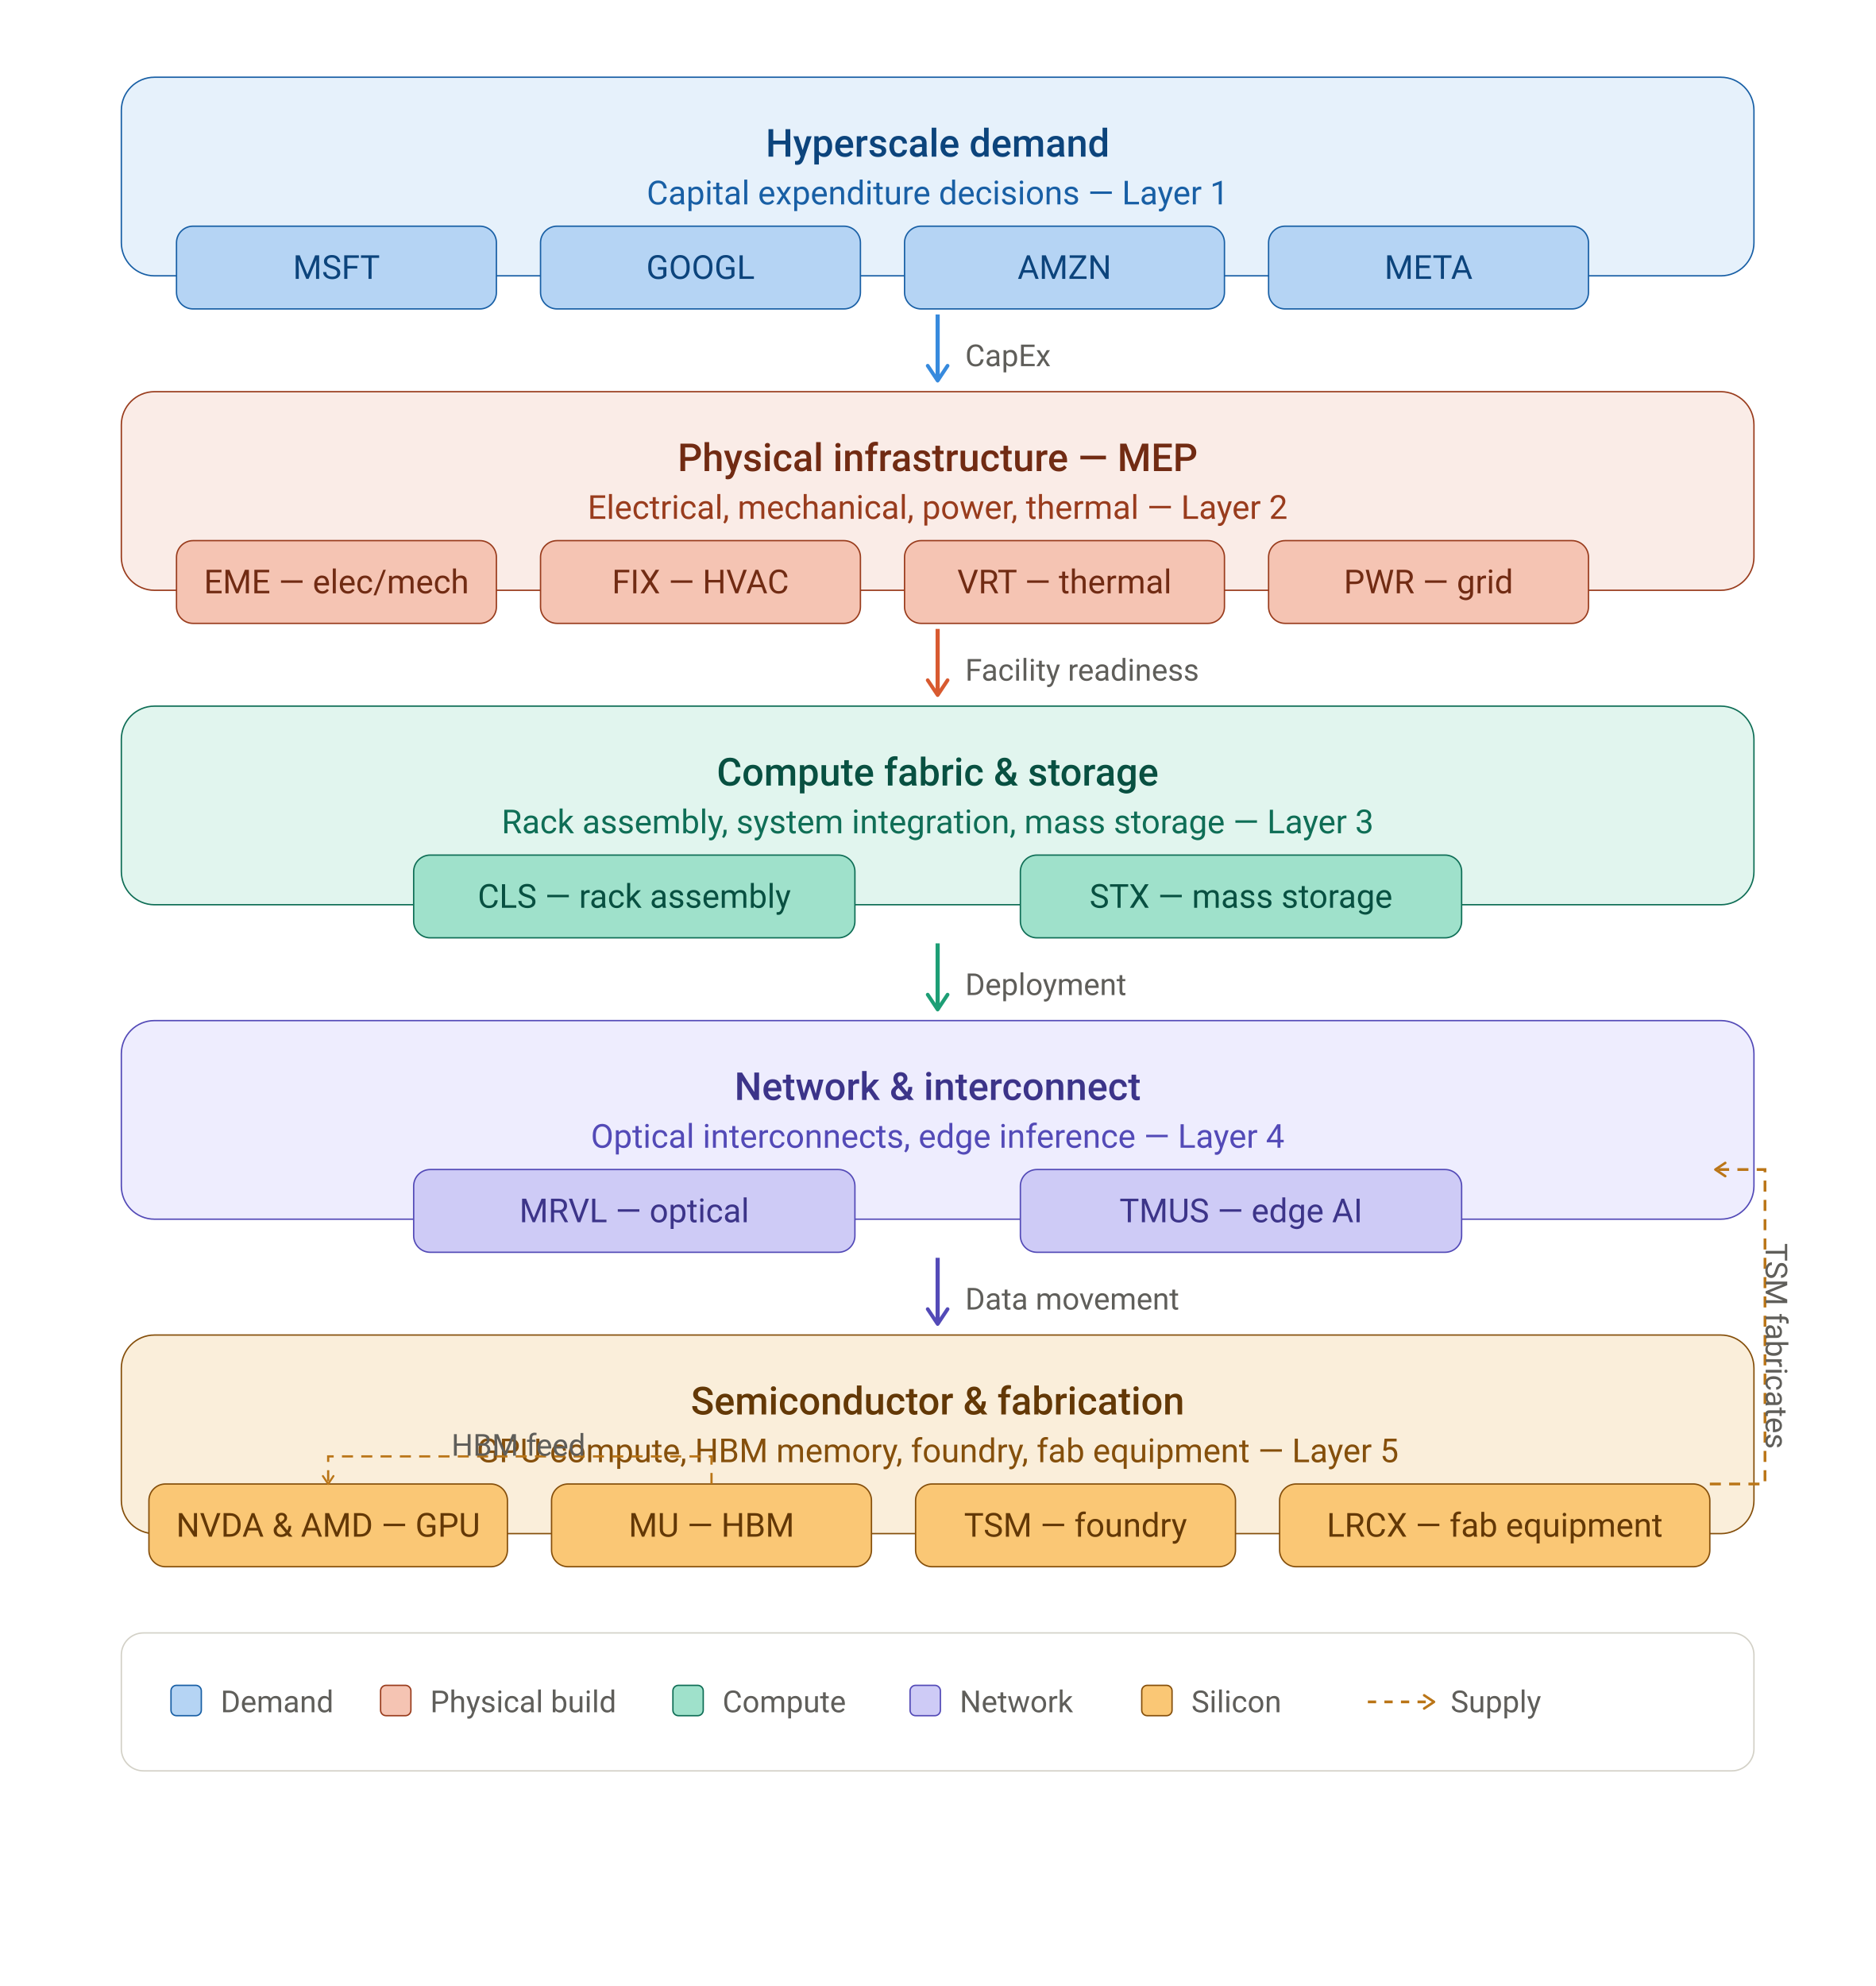
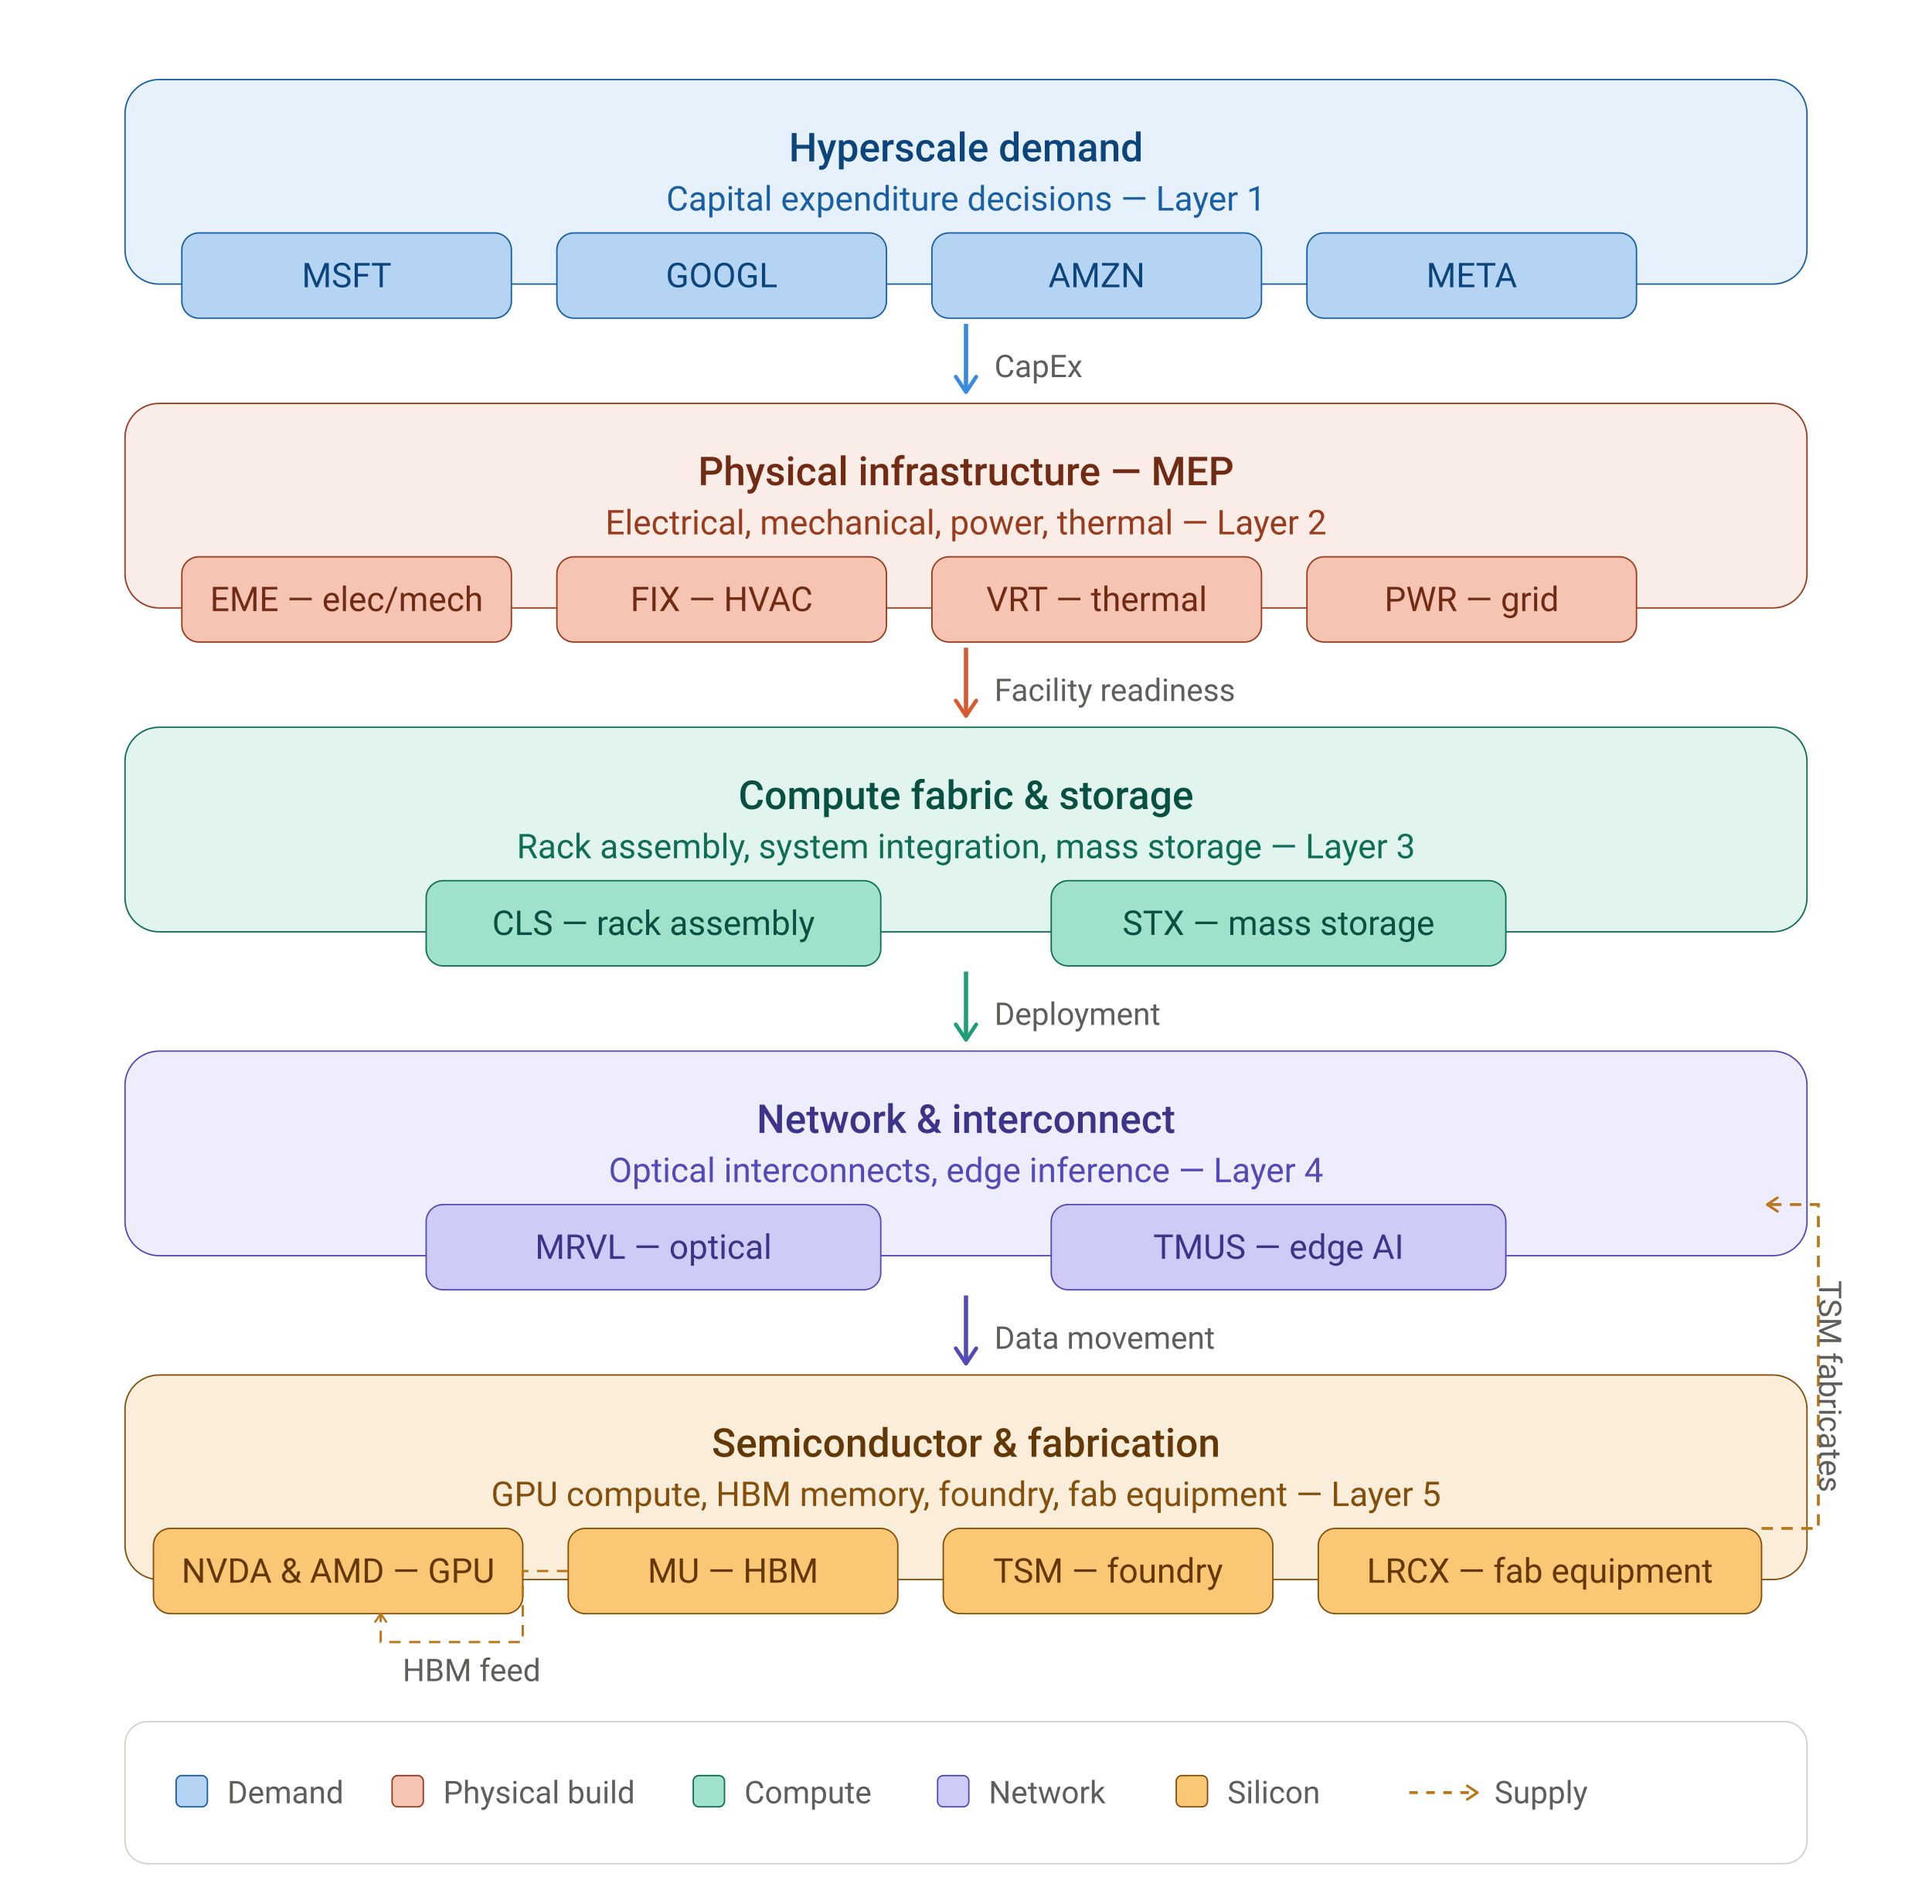
- <svg xmlns="http://www.w3.org/2000/svg" width="100%" viewBox="0 0 680 720" role="img">
+ <svg xmlns="http://www.w3.org/2000/svg" width="100%" viewBox="0 0 680 670" role="img">
  <defs>
    <marker id="arrow" viewBox="0 0 10 10" refX="8" refY="5" markerWidth="6" markerHeight="6" orient="auto-start-reverse">
      <path d="M2 1L8 5L2 9" fill="none" stroke="context-stroke" stroke-width="1.5" stroke-linecap="round" stroke-linejoin="round" />
    </marker>
    <style>
      text { font-family: -apple-system, BlinkMacSystemFont, "Segoe UI", Roboto, sans-serif; }
      .th { font-size: 14px; font-weight: 500; fill: #0C447C; }
      .ts { font-size: 12px; font-weight: 400; fill: #185FA5; }
      .lbl { font-size: 11px; font-weight: 400; fill: #5F5E5A; }
      .layer-bg-blue  { fill: #E6F1FB; stroke: #185FA5; }
      .layer-bg-coral { fill: #FAECE7; stroke: #993C1D; }
      .layer-bg-teal  { fill: #E1F5EE; stroke: #0F6E56; }
      .layer-bg-purple{ fill: #EEEDFE; stroke: #534AB7; }
      .layer-bg-amber { fill: #FAEEDA; stroke: #854F0B; }
      .node-blue   { fill: #B5D4F4; stroke: #185FA5; }
      .node-coral  { fill: #F5C4B3; stroke: #993C1D; }
      .node-teal   { fill: #9FE1CB; stroke: #0F6E56; }
      .node-purple { fill: #CECBF6; stroke: #534AB7; }
      .node-amber  { fill: #FAC775; stroke: #854F0B; }
      .th-blue   { fill: #0C447C; }
      .ts-blue   { fill: #185FA5; }
      .th-coral  { fill: #712B13; }
      .ts-coral  { fill: #993C1D; }
      .th-teal   { fill: #085041; }
      .ts-teal   { fill: #0F6E56; }
      .th-purple { fill: #3C3489; }
      .ts-purple { fill: #534AB7; }
      .th-amber  { fill: #633806; }
      .ts-amber  { fill: #854F0B; }
      .arr-blue   { stroke: #378ADD; }
      .arr-coral  { stroke: #D85A30; }
      .arr-teal   { stroke: #1D9E75; }
      .arr-purple { stroke: #534AB7; }
      .arr-amber  { stroke: #BA7517; }
      .supply     { stroke: #BA7517; stroke-dasharray: 4 3; }
    </style>
  </defs>
  <rect x="44" y="28" width="592" height="72" rx="12" stroke-width="0.5" class="layer-bg-blue" />
  <text class="th th-blue" x="340" y="52" text-anchor="middle" dominant-baseline="central">Hyperscale demand</text>
  <text class="ts ts-blue" x="340" y="70" text-anchor="middle" dominant-baseline="central">Capital expenditure decisions — Layer 1</text>
  <rect x="64" y="82" width="116" height="30" rx="6" stroke-width="0.5" class="node-blue" />
  <text class="ts th-blue" x="122" y="97" text-anchor="middle" dominant-baseline="central">MSFT</text>
  <rect x="196" y="82" width="116" height="30" rx="6" stroke-width="0.5" class="node-blue" />
  <text class="ts th-blue" x="254" y="97" text-anchor="middle" dominant-baseline="central">GOOGL</text>
  <rect x="328" y="82" width="116" height="30" rx="6" stroke-width="0.5" class="node-blue" />
  <text class="ts th-blue" x="386" y="97" text-anchor="middle" dominant-baseline="central">AMZN</text>
  <rect x="460" y="82" width="116" height="30" rx="6" stroke-width="0.5" class="node-blue" />
  <text class="ts th-blue" x="518" y="97" text-anchor="middle" dominant-baseline="central">META</text>
  <line x1="340" y1="114" x2="340" y2="138" stroke="#378ADD" stroke-width="1.5" marker-end="url(#arrow)" />
  <text class="lbl" x="350" y="129" dominant-baseline="central">CapEx</text>
  <rect x="44" y="142" width="592" height="72" rx="12" stroke-width="0.5" class="layer-bg-coral" />
  <text class="th th-coral" x="340" y="166" text-anchor="middle" dominant-baseline="central">Physical infrastructure — MEP</text>
  <text class="ts ts-coral" x="340" y="184" text-anchor="middle" dominant-baseline="central">Electrical, mechanical, power, thermal — Layer 2</text>
  <rect x="64" y="196" width="116" height="30" rx="6" stroke-width="0.5" class="node-coral" />
  <text class="ts th-coral" x="122" y="211" text-anchor="middle" dominant-baseline="central">EME — elec/mech</text>
  <rect x="196" y="196" width="116" height="30" rx="6" stroke-width="0.5" class="node-coral" />
  <text class="ts th-coral" x="254" y="211" text-anchor="middle" dominant-baseline="central">FIX — HVAC</text>
  <rect x="328" y="196" width="116" height="30" rx="6" stroke-width="0.5" class="node-coral" />
  <text class="ts th-coral" x="386" y="211" text-anchor="middle" dominant-baseline="central">VRT — thermal</text>
  <rect x="460" y="196" width="116" height="30" rx="6" stroke-width="0.5" class="node-coral" />
  <text class="ts th-coral" x="518" y="211" text-anchor="middle" dominant-baseline="central">PWR — grid</text>
  <line x1="340" y1="228" x2="340" y2="252" stroke="#D85A30" stroke-width="1.5" marker-end="url(#arrow)" />
  <text class="lbl" x="350" y="243" dominant-baseline="central">Facility readiness</text>
  <rect x="44" y="256" width="592" height="72" rx="12" stroke-width="0.5" class="layer-bg-teal" />
  <text class="th th-teal" x="340" y="280" text-anchor="middle" dominant-baseline="central">Compute fabric &amp; storage</text>
  <text class="ts ts-teal" x="340" y="298" text-anchor="middle" dominant-baseline="central">Rack assembly, system integration, mass storage — Layer 3</text>
  <rect x="150" y="310" width="160" height="30" rx="6" stroke-width="0.5" class="node-teal" />
  <text class="ts th-teal" x="230" y="325" text-anchor="middle" dominant-baseline="central">CLS — rack assembly</text>
  <rect x="370" y="310" width="160" height="30" rx="6" stroke-width="0.5" class="node-teal" />
  <text class="ts th-teal" x="450" y="325" text-anchor="middle" dominant-baseline="central">STX — mass storage</text>
  <line x1="340" y1="342" x2="340" y2="366" stroke="#1D9E75" stroke-width="1.5" marker-end="url(#arrow)" />
  <text class="lbl" x="350" y="357" dominant-baseline="central">Deployment</text>
  <rect x="44" y="370" width="592" height="72" rx="12" stroke-width="0.5" class="layer-bg-purple" />
  <text class="th th-purple" x="340" y="394" text-anchor="middle" dominant-baseline="central">Network &amp; interconnect</text>
  <text class="ts ts-purple" x="340" y="412" text-anchor="middle" dominant-baseline="central">Optical interconnects, edge inference — Layer 4</text>
  <rect x="150" y="424" width="160" height="30" rx="6" stroke-width="0.5" class="node-purple" />
  <text class="ts th-purple" x="230" y="439" text-anchor="middle" dominant-baseline="central">MRVL — optical</text>
  <rect x="370" y="424" width="160" height="30" rx="6" stroke-width="0.5" class="node-purple" />
  <text class="ts th-purple" x="450" y="439" text-anchor="middle" dominant-baseline="central">TMUS — edge AI</text>
  <line x1="340" y1="456" x2="340" y2="480" stroke="#534AB7" stroke-width="1.5" marker-end="url(#arrow)" />
  <text class="lbl" x="350" y="471" dominant-baseline="central">Data movement</text>
  <rect x="44" y="484" width="592" height="72" rx="12" stroke-width="0.5" class="layer-bg-amber" />
  <text class="th th-amber" x="340" y="508" text-anchor="middle" dominant-baseline="central">Semiconductor &amp; fabrication</text>
  <text class="ts ts-amber" x="340" y="526" text-anchor="middle" dominant-baseline="central">GPU compute, HBM memory, foundry, fab equipment — Layer 5</text>
  <rect x="54" y="538" width="130" height="30" rx="6" stroke-width="0.5" class="node-amber" />
  <text class="ts th-amber" x="119" y="553" text-anchor="middle" dominant-baseline="central">NVDA &amp; AMD — GPU</text>
  <rect x="200" y="538" width="116" height="30" rx="6" stroke-width="0.5" class="node-amber" />
  <text class="ts th-amber" x="258" y="553" text-anchor="middle" dominant-baseline="central">MU — HBM</text>
  <rect x="332" y="538" width="116" height="30" rx="6" stroke-width="0.5" class="node-amber" />
  <text class="ts th-amber" x="390" y="553" text-anchor="middle" dominant-baseline="central">TSM — foundry</text>
  <rect x="464" y="538" width="156" height="30" rx="6" stroke-width="0.5" class="node-amber" />
  <text class="ts th-amber" x="542" y="553" text-anchor="middle" dominant-baseline="central">LRCX — fab equipment</text>
  <path d="M620 538 L640 538 L640 424 L622 424" fill="none" class="supply" stroke-width="1" marker-end="url(#arrow)" />
  <text class="lbl" x="644" y="488" text-anchor="middle" dominant-baseline="central" transform="rotate(90,644,488)">TSM fabricates</text>
-   <path d="M258 538 L258 528 L119 528 L119 538" fill="none" class="supply" stroke-width="0.8" marker-end="url(#arrow)" />
-   <text class="lbl" x="188" y="524" text-anchor="middle" dominant-baseline="central">HBM feed</text>
-   <rect x="44" y="592" width="592" height="50" rx="8" fill="none" stroke="#D3D1C7" stroke-width="0.5" />
-   <rect x="62" y="611" width="11" height="11" rx="2" class="node-blue" stroke-width="0.5" />
-   <text class="lbl" x="80" y="617" dominant-baseline="central">Demand</text>
-   <rect x="138" y="611" width="11" height="11" rx="2" class="node-coral" stroke-width="0.5" />
-   <text class="lbl" x="156" y="617" dominant-baseline="central">Physical build</text>
-   <rect x="244" y="611" width="11" height="11" rx="2" class="node-teal" stroke-width="0.5" />
-   <text class="lbl" x="262" y="617" dominant-baseline="central">Compute</text>
-   <rect x="330" y="611" width="11" height="11" rx="2" class="node-purple" stroke-width="0.5" />
-   <text class="lbl" x="348" y="617" dominant-baseline="central">Network</text>
-   <rect x="414" y="611" width="11" height="11" rx="2" class="node-amber" stroke-width="0.5" />
-   <text class="lbl" x="432" y="617" dominant-baseline="central">Silicon</text>
-   <line x1="496" y1="617" x2="520" y2="617" stroke="#BA7517" stroke-width="1" stroke-dasharray="3 3" marker-end="url(#arrow)" />
-   <text class="lbl" x="526" y="617" dominant-baseline="central">Supply</text>
+   <path d="M200 553 L184 553 L184 578 L134 578 L134 568" fill="none" class="supply" stroke-width="0.8" marker-end="url(#arrow)" />
+   <text class="lbl" x="166" y="588" text-anchor="middle" dominant-baseline="central">HBM feed</text>
+   <rect x="44" y="606" width="592" height="50" rx="8" fill="none" stroke="#D3D1C7" stroke-width="0.5" />
+   <rect x="62" y="625" width="11" height="11" rx="2" class="node-blue" stroke-width="0.5" />
+   <text class="lbl" x="80" y="631" dominant-baseline="central">Demand</text>
+   <rect x="138" y="625" width="11" height="11" rx="2" class="node-coral" stroke-width="0.5" />
+   <text class="lbl" x="156" y="631" dominant-baseline="central">Physical build</text>
+   <rect x="244" y="625" width="11" height="11" rx="2" class="node-teal" stroke-width="0.5" />
+   <text class="lbl" x="262" y="631" dominant-baseline="central">Compute</text>
+   <rect x="330" y="625" width="11" height="11" rx="2" class="node-purple" stroke-width="0.5" />
+   <text class="lbl" x="348" y="631" dominant-baseline="central">Network</text>
+   <rect x="414" y="625" width="11" height="11" rx="2" class="node-amber" stroke-width="0.5" />
+   <text class="lbl" x="432" y="631" dominant-baseline="central">Silicon</text>
+   <line x1="496" y1="631" x2="520" y2="631" stroke="#BA7517" stroke-width="1" stroke-dasharray="3 3" marker-end="url(#arrow)" />
+   <text class="lbl" x="526" y="631" dominant-baseline="central">Supply</text>
</svg>
